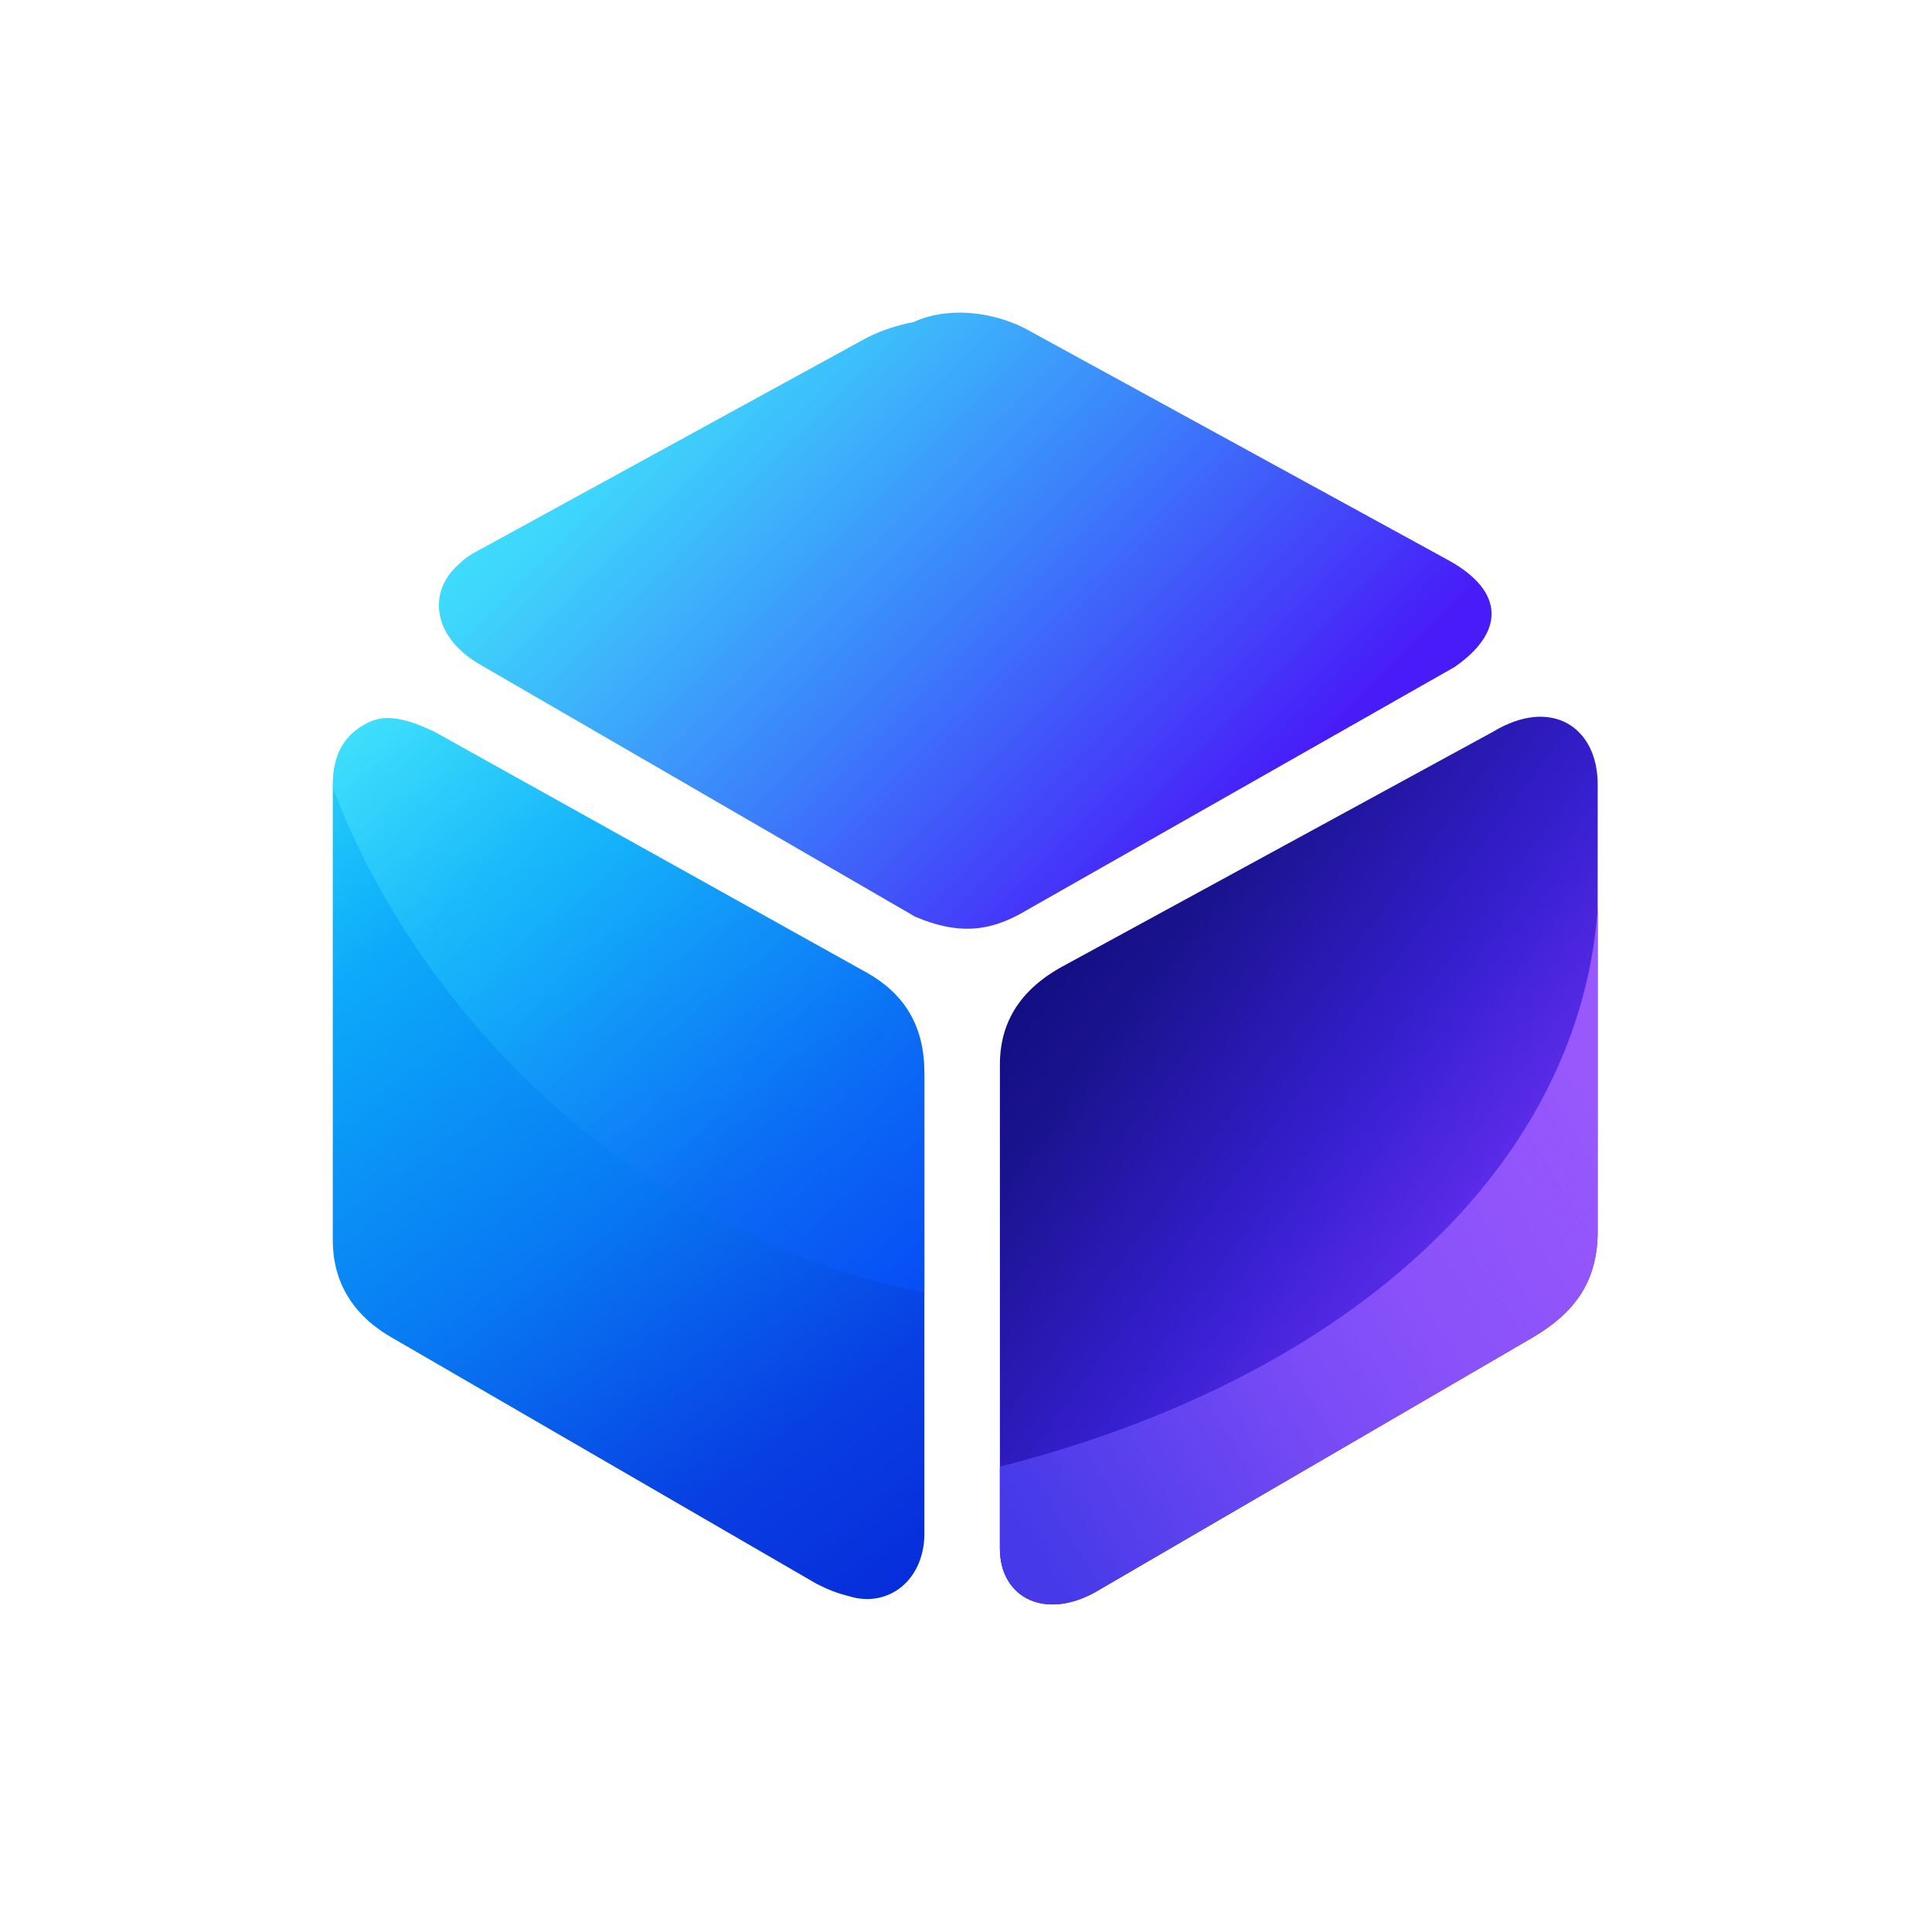
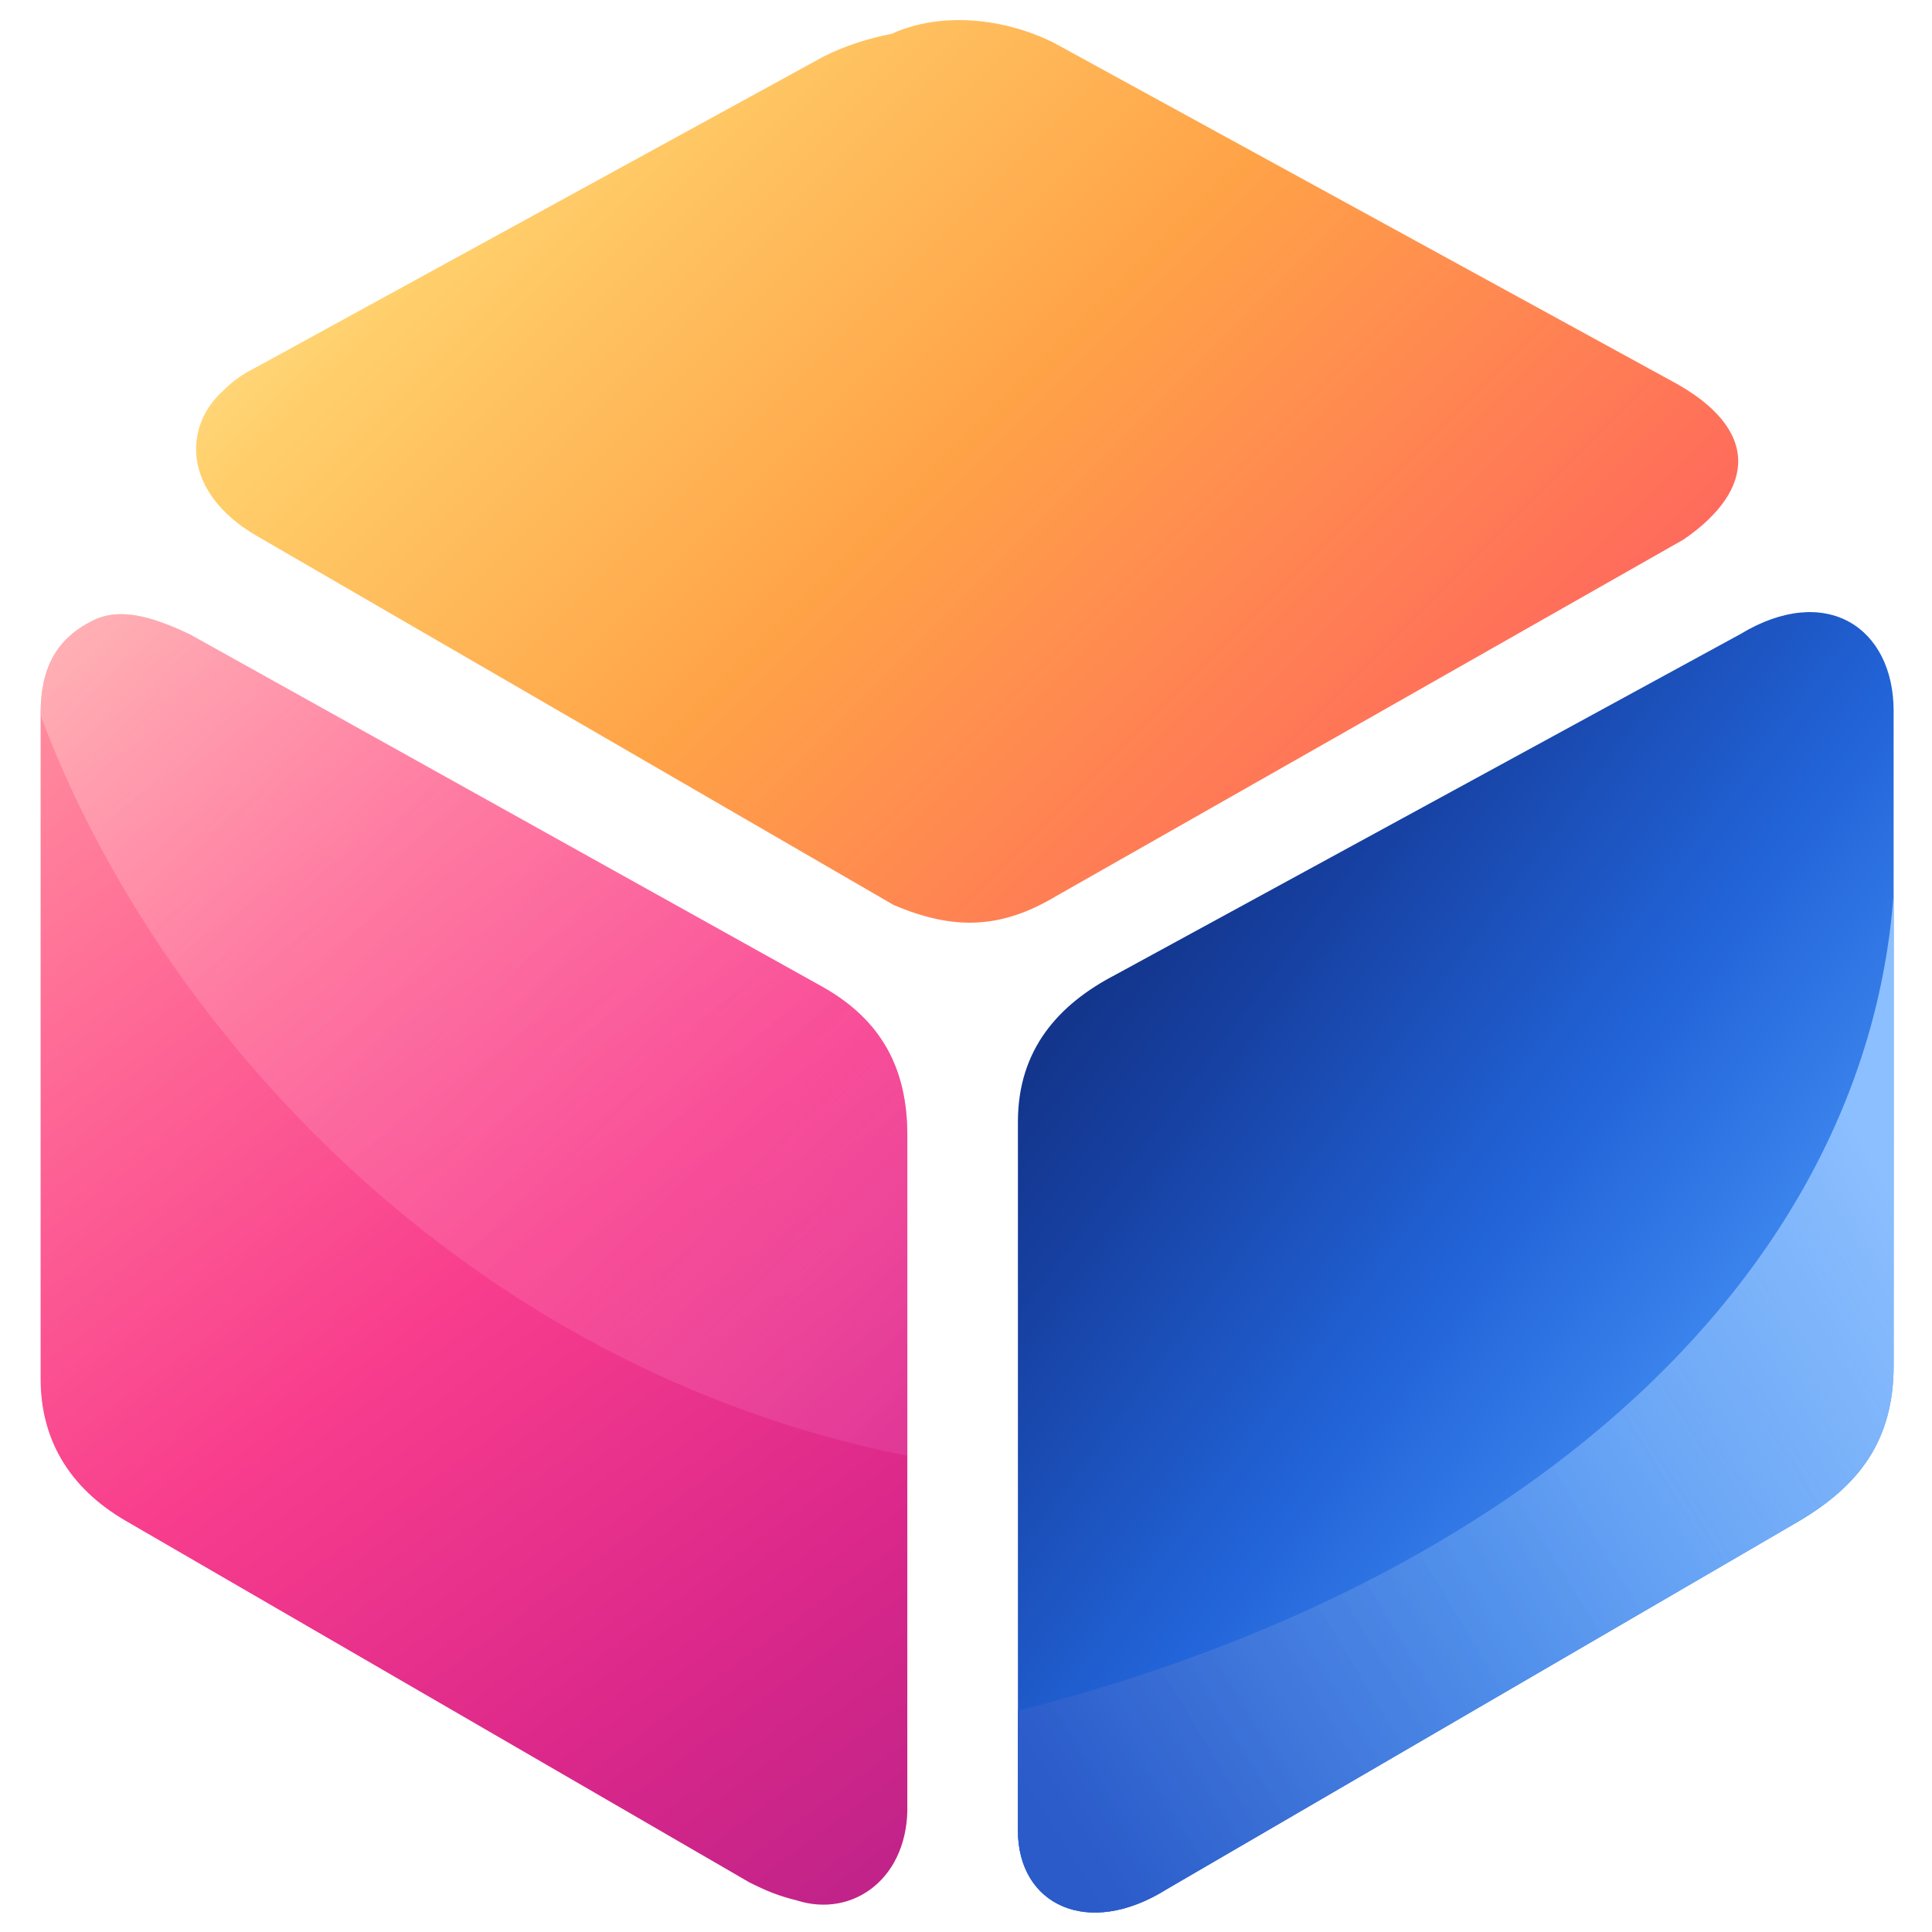
- <svg xmlns="http://www.w3.org/2000/svg" width="1254" height="1254" viewBox="0 0 1254 1254" role="img" aria-labelledby="title desc">
+ <svg xmlns="http://www.w3.org/2000/svg" width="856" height="856" viewBox="198 194 856 856" role="img" aria-labelledby="title desc">
  <defs>
    <linearGradient id="topGradient" x1="280" y1="270" x2="820" y2="810" gradientUnits="userSpaceOnUse">
-       <stop offset="0" stop-color="#46eafb" />
-       <stop offset=".14" stop-color="#3ed6fb" />
-       <stop offset=".43" stop-color="#3b80fb" />
-       <stop offset=".73" stop-color="#481cf9" />
-       <stop offset="1" stop-color="#4710f7" />
+       <stop offset="0" stop-color="#ffe79a" />
+       <stop offset=".14" stop-color="#ffcf6b" />
+       <stop offset=".43" stop-color="#ffa347" />
+       <stop offset=".73" stop-color="#ff7159" />
+       <stop offset="1" stop-color="#f94476" />
    </linearGradient>
    <linearGradient id="leftGradient" x1="188" y1="466" x2="620" y2="1050" gradientUnits="userSpaceOnUse">
-       <stop offset="0" stop-color="#2cdbfb" />
-       <stop offset=".22" stop-color="#0caafa" />
-       <stop offset=".51" stop-color="#087bf3" />
-       <stop offset=".78" stop-color="#083fe3" />
-       <stop offset="1" stop-color="#0728d9" />
+       <stop offset="0" stop-color="#ff98a0" />
+       <stop offset=".22" stop-color="#ff6f97" />
+       <stop offset=".51" stop-color="#f83d8d" />
+       <stop offset=".78" stop-color="#da278a" />
+       <stop offset="1" stop-color="#b92288" />
    </linearGradient>
    <linearGradient id="leftShine" x1="234" y1="477" x2="585" y2="834" gradientUnits="userSpaceOnUse">
-       <stop offset="0" stop-color="#58edfc" stop-opacity=".48" />
-       <stop offset=".33" stop-color="#25cafd" stop-opacity=".37" />
-       <stop offset=".73" stop-color="#1269fc" stop-opacity=".35" />
-       <stop offset="1" stop-color="#0754ff" stop-opacity=".62" />
+       <stop offset="0" stop-color="#ffd0cb" stop-opacity=".48" />
+       <stop offset=".33" stop-color="#ff9cb7" stop-opacity=".37" />
+       <stop offset=".73" stop-color="#fb6fae" stop-opacity=".35" />
+       <stop offset="1" stop-color="#e442a0" stop-opacity=".62" />
    </linearGradient>
    <linearGradient id="rightGradient" x1="637" y1="600" x2="1040" y2="900" gradientUnits="userSpaceOnUse">
-       <stop offset="0" stop-color="#0f0a79" />
-       <stop offset=".22" stop-color="#1a138f" />
-       <stop offset=".52" stop-color="#351fcf" />
-       <stop offset=".78" stop-color="#662ff0" />
-       <stop offset="1" stop-color="#8f58fa" />
+       <stop offset="0" stop-color="#102c79" />
+       <stop offset=".22" stop-color="#163f9f" />
+       <stop offset=".52" stop-color="#2264d9" />
+       <stop offset=".78" stop-color="#428cf2" />
+       <stop offset="1" stop-color="#7fb8ff" />
    </linearGradient>
    <linearGradient id="rightShine" x1="646" y1="946" x2="1035" y2="720" gradientUnits="userSpaceOnUse">
-       <stop offset="0" stop-color="#4038ed" />
-       <stop offset=".45" stop-color="#7449f6" />
-       <stop offset="1" stop-color="#9657fb" />
+       <stop offset="0" stop-color="#2452c5" />
+       <stop offset=".45" stop-color="#4286e7" />
+       <stop offset="1" stop-color="#88bdff" />
    </linearGradient>
    <linearGradient id="rightBottom" x1="655" y1="1000" x2="1030" y2="765" gradientUnits="userSpaceOnUse">
-       <stop offset="0" stop-color="#4b3be1" stop-opacity=".44" />
-       <stop offset=".7" stop-color="#9b58ff" stop-opacity=".38" />
-       <stop offset="1" stop-color="#a760ff" stop-opacity=".1" />
+       <stop offset="0" stop-color="#3266cf" stop-opacity=".44" />
+       <stop offset=".7" stop-color="#7fb7ff" stop-opacity=".38" />
+       <stop offset="1" stop-color="#aad5ff" stop-opacity=".1" />
    </linearGradient>
    <clipPath id="leftClip">
      <path d="M 239,469 C 251,463 265,467 282,475 L 562,631 C 589,646 600,668 600,697 L 600,993 C 601,1026 576,1044 551,1036 C 543,1034 538,1032 530,1028 L 254,868 C 228,853 216,831 216,805 L 216,510 C 216,490 223,477 239,469 Z" />
    </clipPath>
    <clipPath id="rightClip">
      <path d="M 969,475 C 1007,452 1037,472 1037,509 L 1037,799 C 1037,832 1022,852 995,868 L 715,1031 C 680,1053 649,1038 649,1005 L 649,691 C 649,659 667,639 692,626 Z" />
    </clipPath>
  </defs>
  <path id="face-top" d="M 593,209 C 615,199 643,202 665,213 L 939,363 C 978,384 976,411 944,433 L 666,591 C 641,606 620,606 594,595 L 311,431 C 279,412 279,383 297,367 C 301,363 305,360 311,357 L 563,219 C 573,214 583,211 593,209 Z" fill="url(#topGradient)" />
  <path id="face-left" d="M 239,469 C 251,463 265,467 282,475 L 562,631 C 589,646 600,668 600,697 L 600,993 C 601,1026 576,1044 551,1036 C 543,1034 538,1032 530,1028 L 254,868 C 228,853 216,831 216,805 L 216,510 C 216,490 223,477 239,469 Z" fill="url(#leftGradient)" />
  <g clip-path="url(#leftClip)">
    <path id="sheen-left" d="M 216,511 C 267,648 403,800 600,839 L 600,697 C 600,668 589,646 562,631 L 282,475 C 265,467 251,463 239,469 C 223,477 216,490 216,511 Z" fill="url(#leftShine)" />
  </g>
  <path id="face-right" d="M 969,475 C 1007,452 1037,472 1037,509 L 1037,799 C 1037,832 1022,852 995,868 L 715,1031 C 680,1053 649,1038 649,1005 L 649,691 C 649,659 667,639 692,626 Z" fill="url(#rightGradient)" />
  <g clip-path="url(#rightClip)">
    <path id="sheen-right" d="M 1037,546 C 1050,730 900,888 649,952 L 649,1005 C 649,1038 680,1053 715,1031 L 995,868 C 1022,852 1037,832 1037,799 Z" fill="url(#rightShine)" />
    <path id="gloss-right" d="M 1037,546 C 1050,730 900,888 649,952 L 649,1005 C 649,1038 680,1053 715,1031 L 995,868 C 1022,852 1037,832 1037,799 Z" fill="url(#rightBottom)" />
  </g>
</svg>
